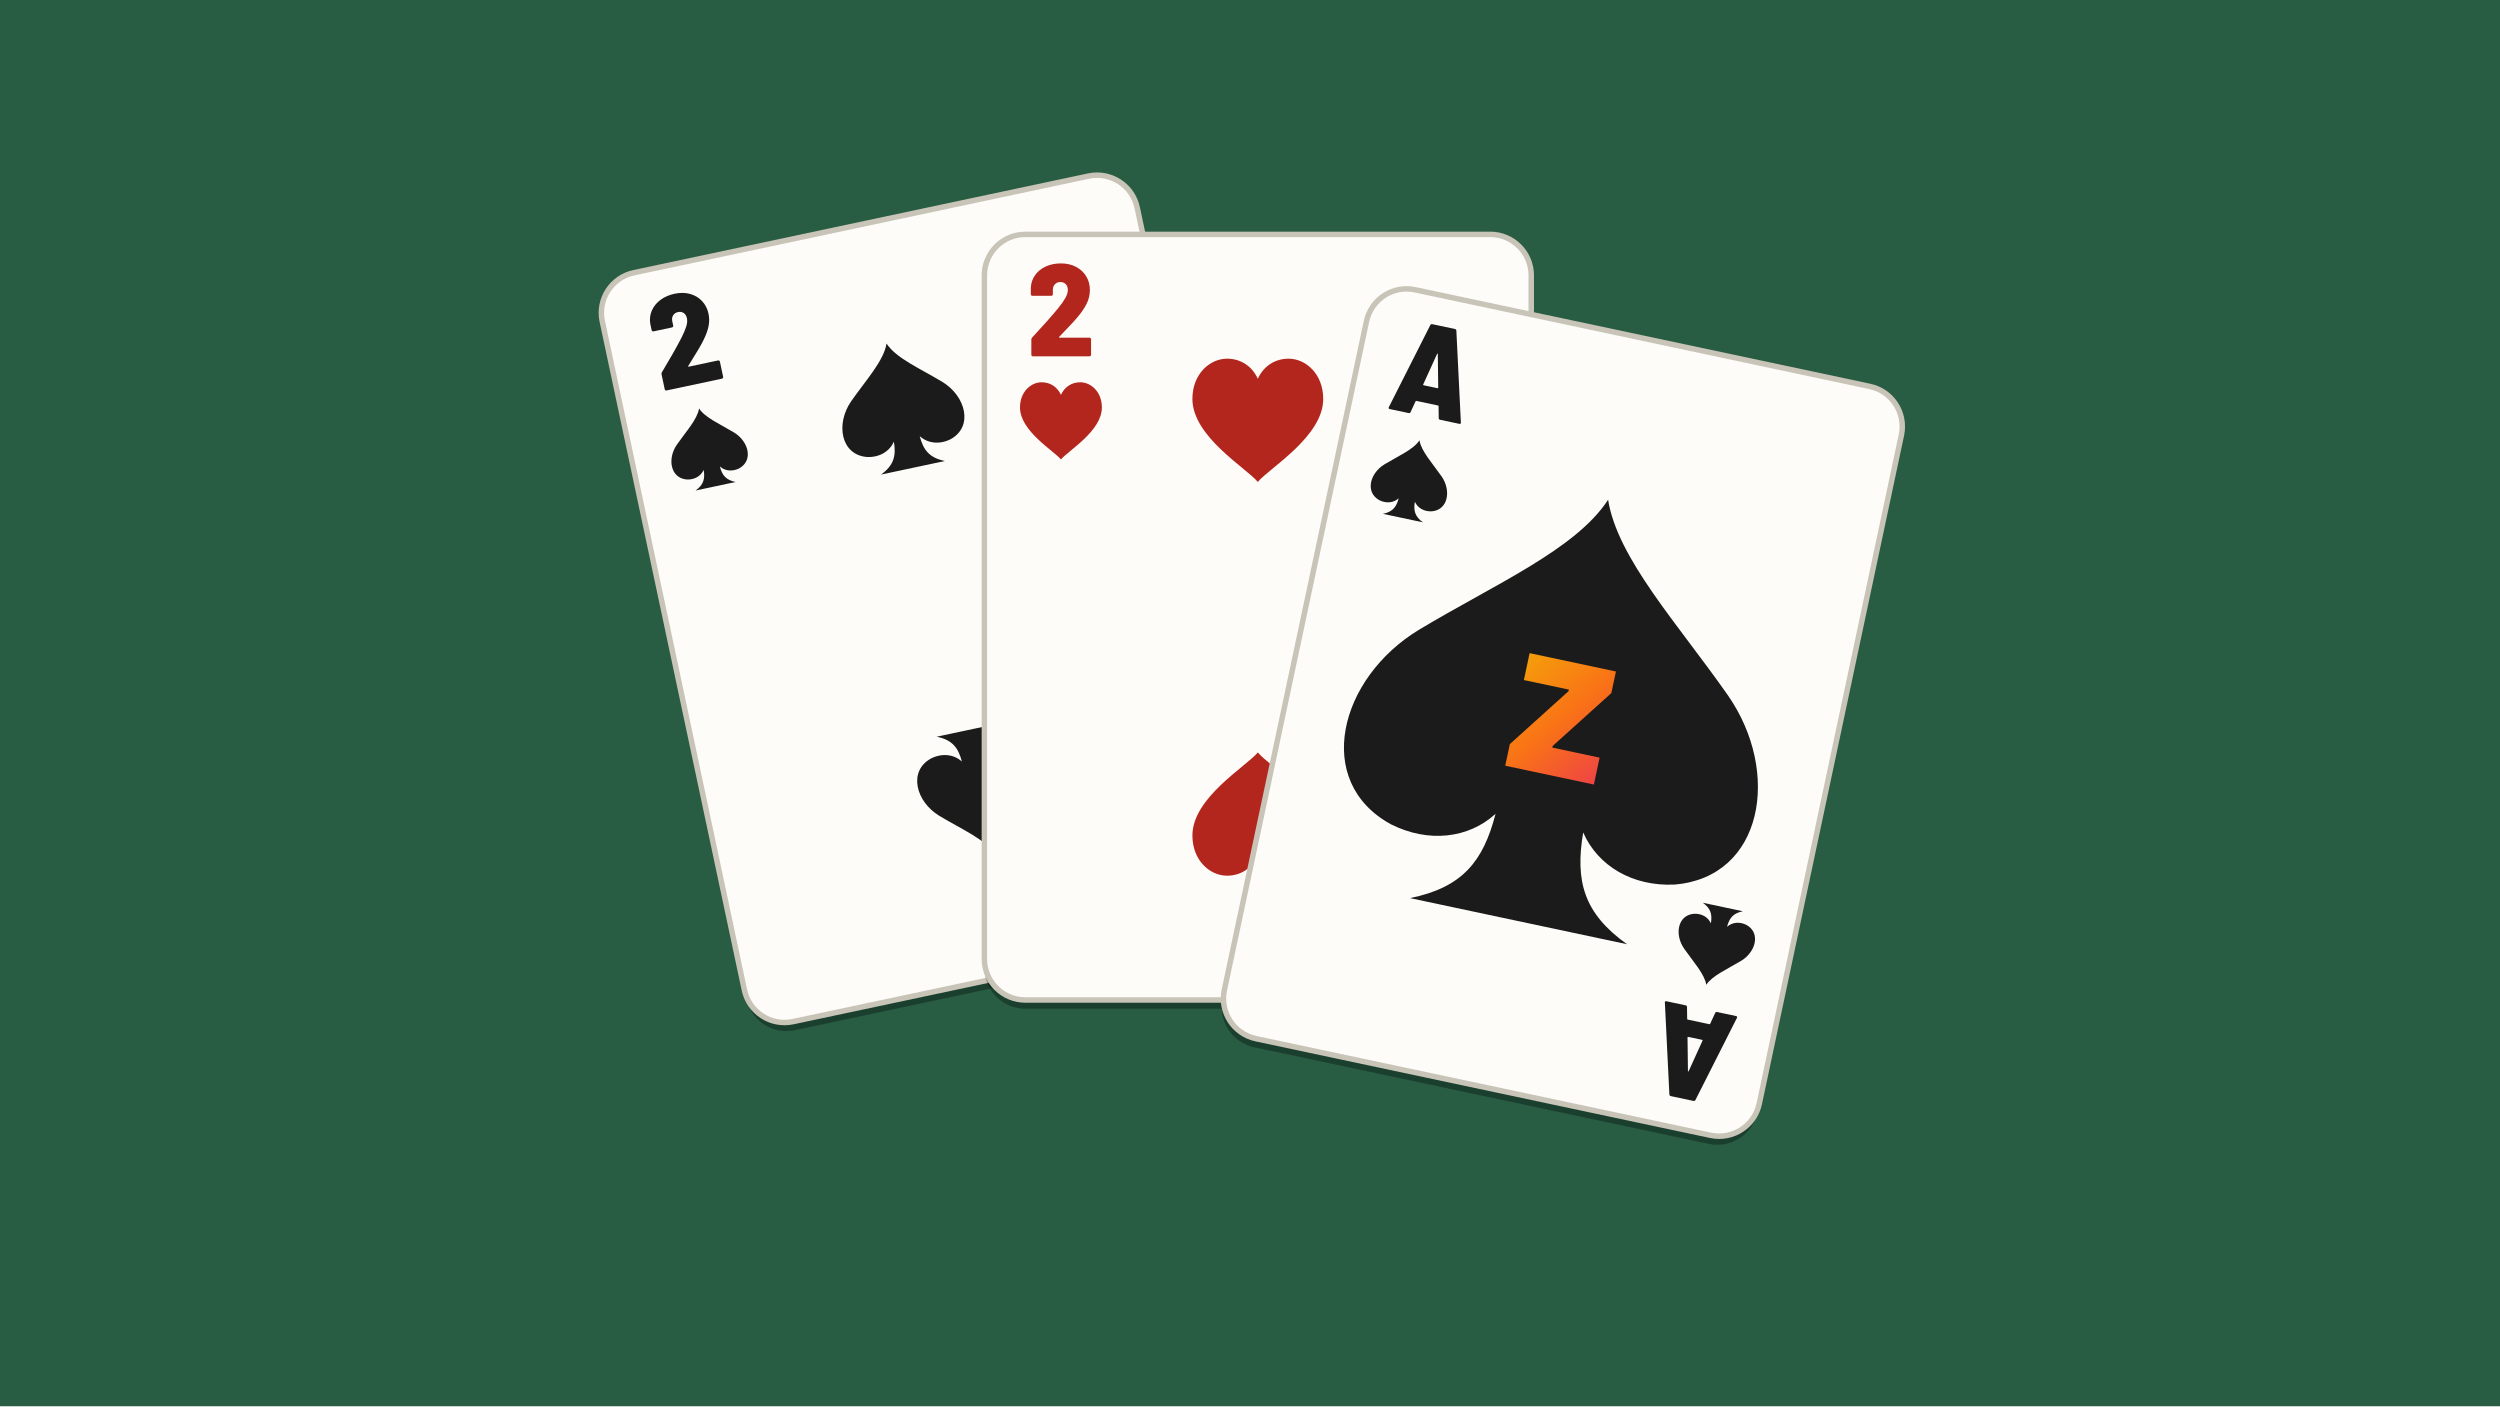
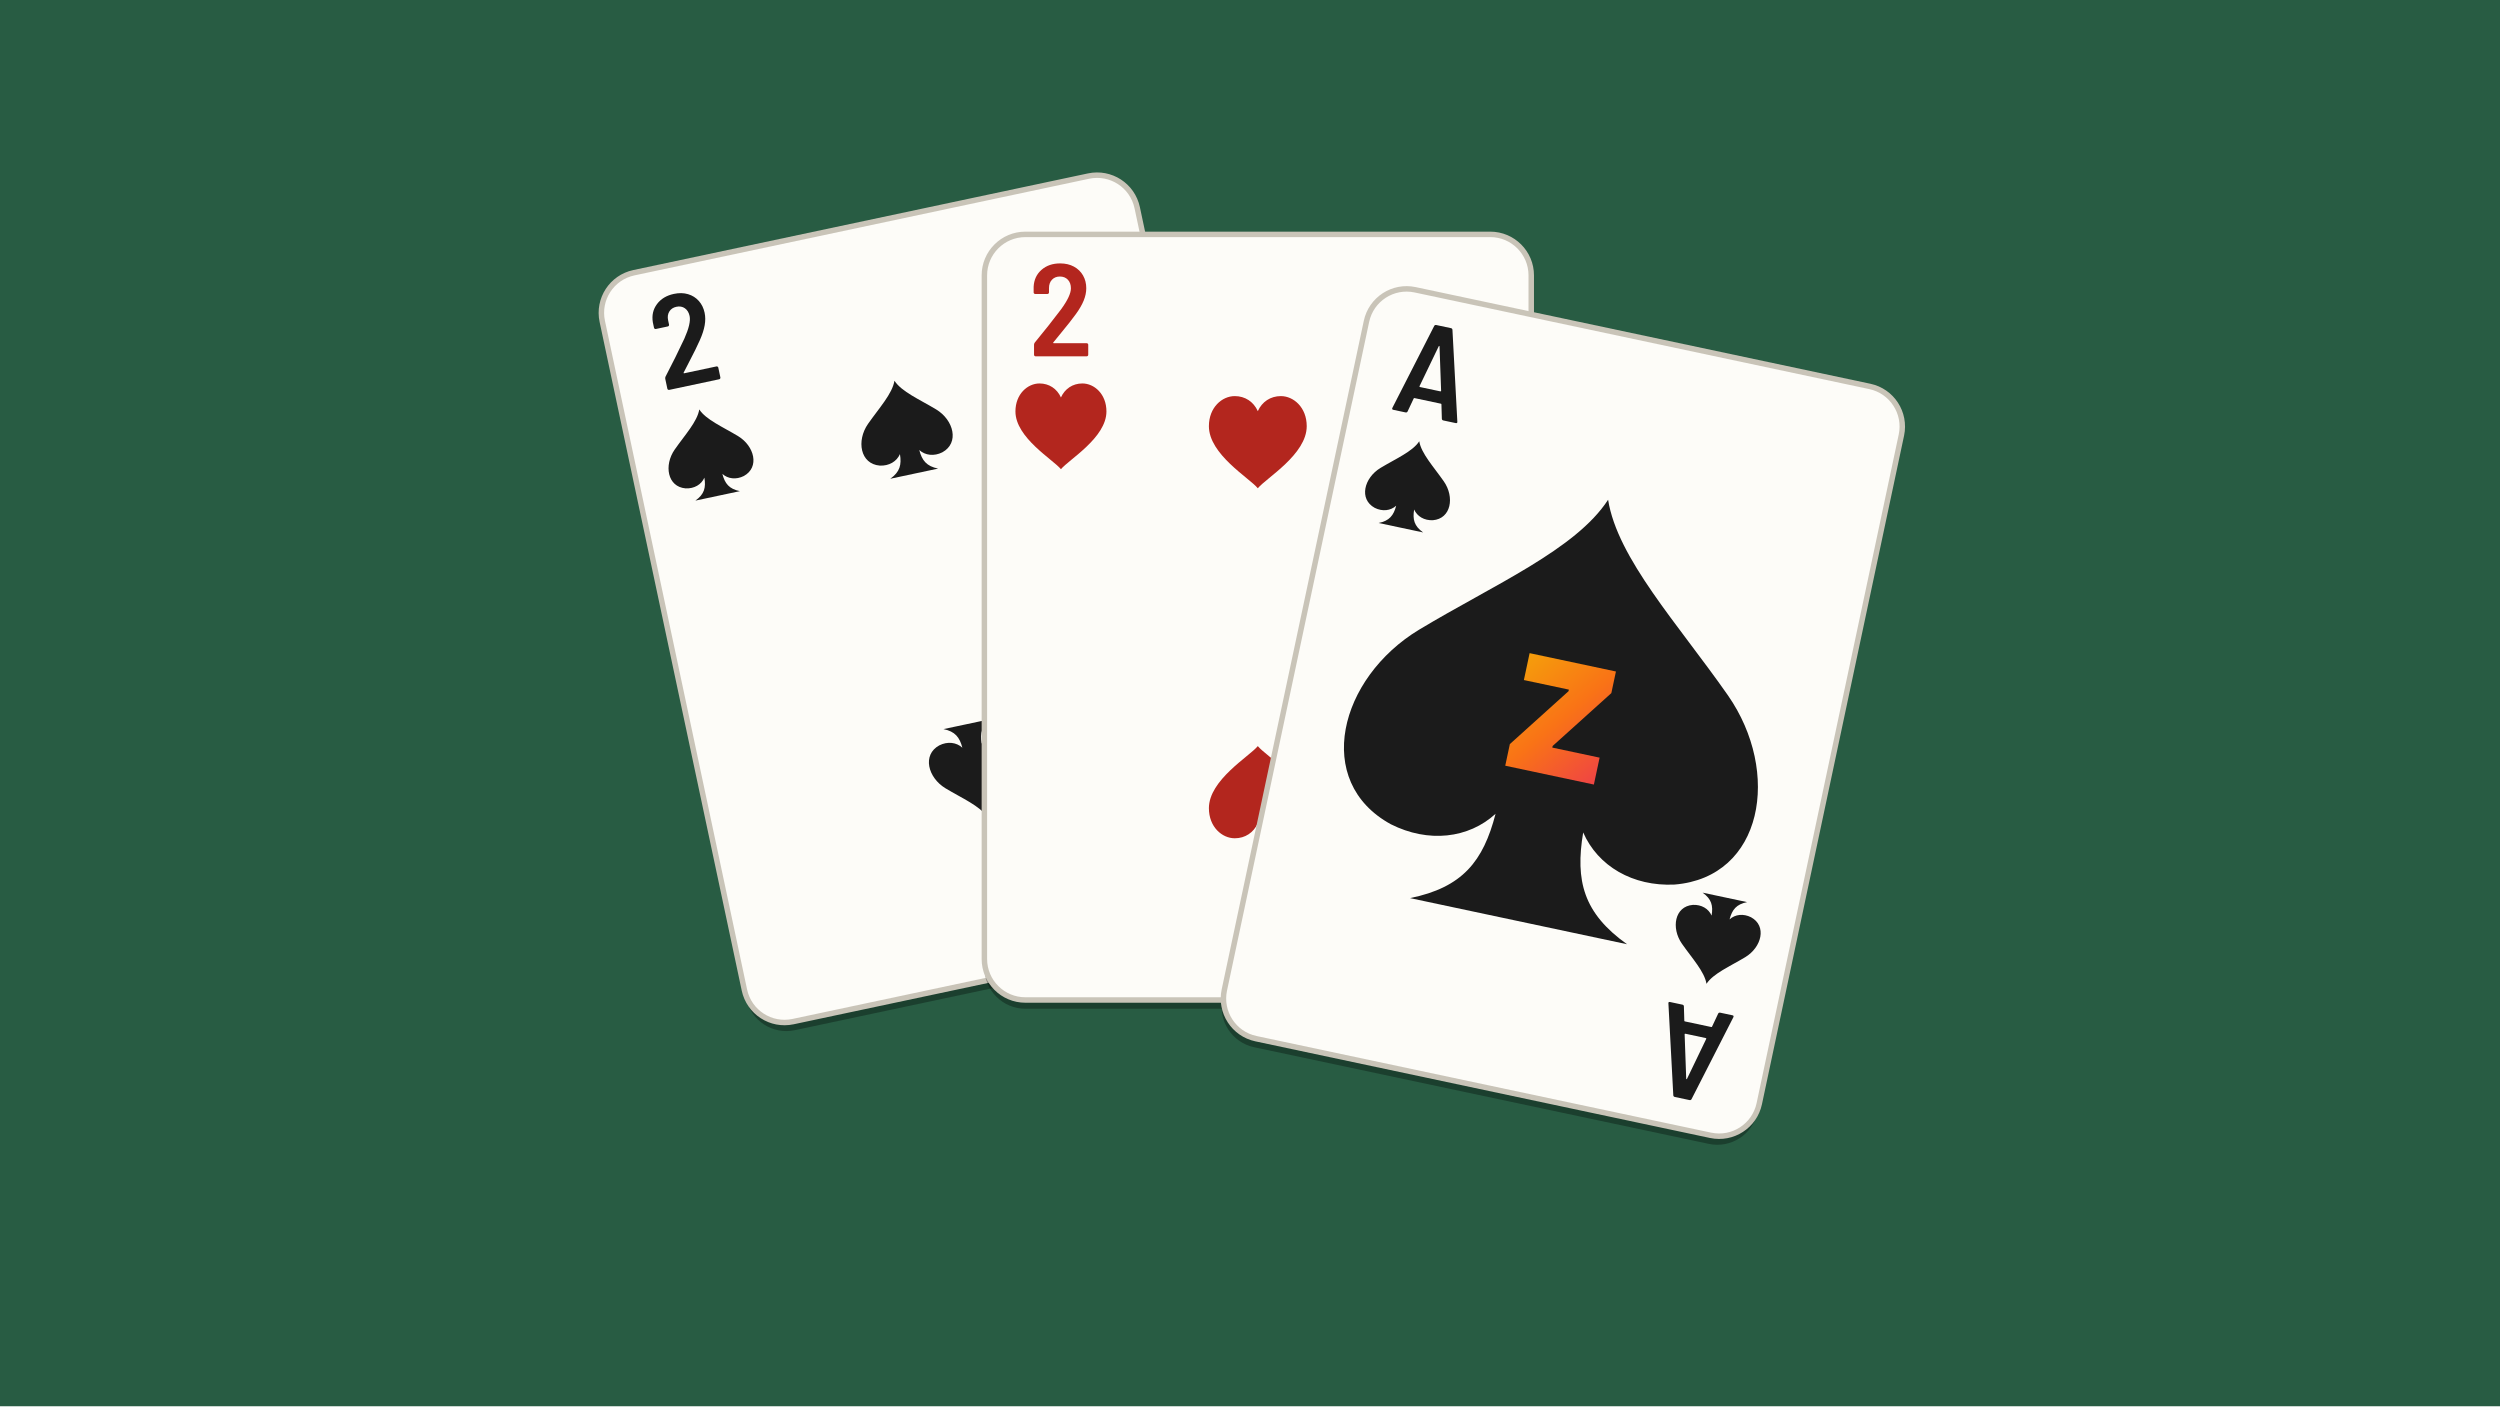
<svg xmlns="http://www.w3.org/2000/svg" width="320" height="180" viewBox="0 0 320 180">
  <defs>
-     <symbol id="zs-art-3c742b66eb" viewBox="0 0 100 140" fill="currentColor" aria-hidden="true">
+     <symbol id="zs-art-0bcb8cd5e0" viewBox="0 0 100 140" fill="currentColor" aria-hidden="true">
      <g class="zc-idx-std">
-         <path class="zc-gl" transform="translate(8.492 5.5) scale(1.2)" d="M4.38 11.16L8.94 11.16Q9.04 11.16 9.11 11.23Q9.18 11.3 9.18 11.4L9.18 13.76Q9.18 13.86 9.11 13.93Q9.04 14 8.94 14L0.32 14Q0.22 14 0.15 13.93Q0.08 13.86 0.08 13.76L0.08 11.44Q0.08 11.26 0.2 11.14Q2.7 8.46 4.22 6.6Q4.9 5.76 5.27 5.1Q5.64 4.44 5.64 3.9Q5.64 3.34 5.33 3.01Q5.02 2.68 4.5 2.68Q4 2.68 3.68 3.01Q3.36 3.34 3.36 3.86L3.36 4.54Q3.36 4.64 3.29 4.71Q3.22 4.78 3.12 4.78L0.24 4.78Q0.14 4.78 0.07 4.71Q0 4.64 0 4.54L0 3.54Q0.06 2.44 0.67 1.6Q1.28 0.76 2.3 0.3Q3.32 -0.16 4.58 -0.16Q5.9 -0.16 6.9 0.37Q7.9 0.9 8.45 1.82Q9 2.74 9 3.88Q9 4.84 8.63 5.71Q8.26 6.58 7.5 7.56Q6.68 8.62 4.78 10.56L4.32 11.04Q4.28 11.08 4.3 11.12Q4.32 11.16 4.38 11.16Z" fill="currentColor" />
-         <g transform="translate(14 34.1) scale(0.72)">
+         <path class="zc-gl" transform="translate(9.008 5.5) scale(1.2)" d="M3.06 12L8.08 12Q8.18 12 8.25 12.07Q8.32 12.14 8.32 12.24L8.32 13.76Q8.32 13.86 8.25 13.93Q8.18 14 8.08 14L0.3 14Q0.2 14 0.13 13.93Q0.06 13.86 0.06 13.76L0.06 12.22Q0.06 12.08 0.16 11.92Q2.34 9.28 4.18 6.84Q5.68 4.78 5.68 3.64Q5.68 2.82 5.22 2.33Q4.76 1.84 4 1.84Q3.26 1.84 2.8 2.32Q2.34 2.8 2.34 3.6L2.34 4.26Q2.34 4.36 2.27 4.43Q2.2 4.5 2.1 4.5L0.24 4.5Q0.14 4.5 0.07 4.43Q0 4.36 0 4.26L0 3.4Q0.08 1.8 1.2 0.82Q2.32 -0.16 4.04 -0.16Q5.24 -0.16 6.14 0.33Q7.04 0.82 7.53 1.68Q8.02 2.54 8.02 3.62Q8.02 4.54 7.63 5.5Q7.24 6.46 6.44 7.56Q5.7 8.6 3.98 10.68Q3.64 11.08 3 11.88Q2.96 11.92 2.98 11.96Q3 12 3.06 12Z" fill="currentColor" />
+         <g transform="translate(14 35.1) scale(0.8)">
          <use href="#zc-s-3" />
        </g>
      </g>
      <g class="zc-idx-std" transform="rotate(180 50 70)">
-         <path class="zc-gl" transform="translate(8.492 5.5) scale(1.2)" d="M4.38 11.16L8.94 11.16Q9.04 11.16 9.11 11.23Q9.18 11.3 9.18 11.4L9.18 13.76Q9.18 13.86 9.11 13.93Q9.04 14 8.94 14L0.32 14Q0.22 14 0.15 13.93Q0.08 13.86 0.08 13.76L0.08 11.44Q0.08 11.26 0.2 11.14Q2.7 8.46 4.22 6.6Q4.9 5.76 5.27 5.1Q5.64 4.44 5.64 3.9Q5.64 3.34 5.33 3.01Q5.02 2.68 4.5 2.68Q4 2.68 3.68 3.01Q3.36 3.34 3.36 3.86L3.36 4.54Q3.36 4.64 3.29 4.71Q3.22 4.78 3.12 4.78L0.24 4.78Q0.14 4.78 0.07 4.71Q0 4.64 0 4.54L0 3.54Q0.06 2.44 0.67 1.6Q1.28 0.76 2.3 0.3Q3.32 -0.16 4.58 -0.16Q5.9 -0.16 6.9 0.37Q7.9 0.9 8.45 1.82Q9 2.74 9 3.88Q9 4.84 8.63 5.71Q8.26 6.58 7.5 7.56Q6.68 8.62 4.78 10.56L4.32 11.04Q4.28 11.08 4.3 11.12Q4.32 11.16 4.38 11.16Z" fill="currentColor" />
-         <g transform="translate(14 34.1) scale(0.72)">
+         <path class="zc-gl" transform="translate(9.008 5.5) scale(1.2)" d="M3.06 12L8.08 12Q8.18 12 8.25 12.07Q8.32 12.14 8.32 12.24L8.32 13.76Q8.32 13.86 8.25 13.93Q8.18 14 8.08 14L0.3 14Q0.2 14 0.13 13.93Q0.06 13.86 0.06 13.76L0.06 12.22Q0.06 12.08 0.16 11.92Q2.34 9.28 4.18 6.84Q5.68 4.78 5.68 3.64Q5.68 2.82 5.22 2.33Q4.76 1.84 4 1.84Q3.26 1.84 2.8 2.32Q2.34 2.8 2.34 3.6L2.34 4.26Q2.34 4.36 2.27 4.43Q2.2 4.5 2.1 4.5L0.24 4.5Q0.14 4.5 0.07 4.43Q0 4.36 0 4.26L0 3.4Q0.08 1.8 1.2 0.82Q2.32 -0.16 4.04 -0.16Q5.24 -0.16 6.14 0.33Q7.04 0.82 7.53 1.68Q8.02 2.54 8.02 3.62Q8.02 4.54 7.63 5.5Q7.24 6.46 6.44 7.56Q5.7 8.6 3.98 10.68Q3.64 11.08 3 11.88Q2.96 11.92 2.98 11.96Q3 12 3.06 12Z" fill="currentColor" />
+         <g transform="translate(14 35.1) scale(0.8)">
          <use href="#zc-s-3" />
        </g>
      </g>
      <g class="zc-idx-row" display="none">
-         <path class="zc-gl" transform="translate(6 6) scale(2.1)" d="M4.38 11.16L8.94 11.16Q9.04 11.16 9.11 11.23Q9.18 11.3 9.18 11.4L9.18 13.76Q9.18 13.86 9.11 13.93Q9.04 14 8.94 14L0.32 14Q0.22 14 0.15 13.93Q0.08 13.86 0.08 13.76L0.08 11.44Q0.08 11.26 0.2 11.14Q2.7 8.46 4.22 6.6Q4.9 5.76 5.27 5.1Q5.64 4.44 5.64 3.9Q5.64 3.34 5.33 3.01Q5.02 2.68 4.5 2.68Q4 2.68 3.68 3.01Q3.36 3.34 3.36 3.86L3.36 4.54Q3.36 4.64 3.29 4.71Q3.22 4.78 3.12 4.78L0.24 4.78Q0.14 4.78 0.07 4.71Q0 4.64 0 4.54L0 3.54Q0.06 2.44 0.67 1.6Q1.28 0.76 2.3 0.3Q3.32 -0.16 4.58 -0.16Q5.9 -0.16 6.9 0.37Q7.9 0.9 8.45 1.82Q9 2.74 9 3.88Q9 4.84 8.63 5.71Q8.26 6.58 7.5 7.56Q6.68 8.62 4.78 10.56L4.32 11.04Q4.28 11.08 4.3 11.12Q4.32 11.16 4.38 11.16Z" fill="currentColor" />
+         <path class="zc-gl" transform="translate(6 6) scale(2.1)" d="M3.06 12L8.08 12Q8.18 12 8.25 12.07Q8.32 12.14 8.32 12.24L8.32 13.76Q8.32 13.86 8.25 13.93Q8.18 14 8.08 14L0.3 14Q0.2 14 0.13 13.93Q0.06 13.86 0.06 13.76L0.06 12.22Q0.06 12.08 0.16 11.92Q2.34 9.28 4.18 6.84Q5.68 4.78 5.68 3.64Q5.68 2.82 5.22 2.33Q4.76 1.84 4 1.84Q3.26 1.84 2.8 2.32Q2.34 2.8 2.34 3.6L2.34 4.26Q2.34 4.36 2.27 4.43Q2.2 4.5 2.1 4.5L0.24 4.5Q0.14 4.5 0.07 4.43Q0 4.36 0 4.26L0 3.4Q0.08 1.8 1.2 0.82Q2.32 -0.16 4.04 -0.16Q5.24 -0.16 6.14 0.33Q7.04 0.82 7.53 1.68Q8.02 2.54 8.02 3.62Q8.02 4.54 7.63 5.5Q7.24 6.46 6.44 7.56Q5.7 8.6 3.98 10.68Q3.64 11.08 3 11.88Q2.96 11.92 2.98 11.96Q3 12 3.06 12Z" fill="currentColor" />
        <g transform="translate(63 23) scale(1.25)">
          <use href="#zc-s-3" />
        </g>
      </g>
      <g class="zc-big">
-         <g transform="translate(50 34) scale(1.15)">
+         <g transform="translate(50 38) scale(0.86)">
          <use href="#zc-s-3" />
        </g>
-         <g transform="translate(50 106) rotate(180) scale(1.15)">
+         <g transform="translate(50 102) rotate(180) scale(0.86)">
          <use href="#zc-s-3" />
        </g>
      </g>
      <g class="zc-small" display="none">
        <g transform="translate(50 92) scale(3.1)">
          <use href="#zc-s-3" />
        </g>
      </g>
    </symbol>
-     <symbol id="zs-art-9fc2deb66c" viewBox="0 0 100 140" fill="currentColor" aria-hidden="true">
+     <symbol id="zs-art-57f58bb125" viewBox="0 0 100 140" fill="currentColor" aria-hidden="true">
      <g class="zc-idx-std">
-         <path class="zc-gl" transform="translate(8.492 5.5) scale(1.2)" d="M4.38 11.16L8.94 11.16Q9.04 11.16 9.11 11.23Q9.18 11.3 9.18 11.4L9.18 13.76Q9.18 13.86 9.11 13.93Q9.04 14 8.94 14L0.32 14Q0.22 14 0.15 13.93Q0.08 13.86 0.08 13.76L0.08 11.44Q0.08 11.26 0.2 11.14Q2.7 8.46 4.22 6.6Q4.9 5.76 5.27 5.1Q5.64 4.44 5.64 3.9Q5.64 3.34 5.33 3.01Q5.02 2.68 4.5 2.68Q4 2.68 3.68 3.01Q3.36 3.34 3.36 3.86L3.36 4.54Q3.36 4.64 3.29 4.71Q3.22 4.78 3.12 4.78L0.24 4.78Q0.14 4.78 0.07 4.71Q0 4.64 0 4.54L0 3.54Q0.06 2.44 0.67 1.6Q1.28 0.76 2.3 0.3Q3.32 -0.16 4.58 -0.16Q5.9 -0.16 6.9 0.37Q7.9 0.9 8.45 1.82Q9 2.74 9 3.88Q9 4.84 8.63 5.71Q8.26 6.58 7.5 7.56Q6.68 8.62 4.78 10.56L4.32 11.04Q4.28 11.08 4.3 11.12Q4.32 11.16 4.38 11.16Z" fill="currentColor" />
-         <g transform="translate(14 34.1) scale(0.72)">
+         <path class="zc-gl" transform="translate(9.008 5.5) scale(1.2)" d="M3.06 12L8.08 12Q8.18 12 8.25 12.07Q8.32 12.14 8.32 12.24L8.32 13.76Q8.32 13.86 8.25 13.93Q8.18 14 8.08 14L0.3 14Q0.2 14 0.13 13.93Q0.06 13.86 0.06 13.76L0.06 12.22Q0.06 12.08 0.16 11.92Q2.34 9.28 4.18 6.84Q5.68 4.78 5.68 3.64Q5.68 2.82 5.22 2.33Q4.76 1.84 4 1.84Q3.26 1.84 2.8 2.32Q2.34 2.8 2.34 3.6L2.34 4.26Q2.34 4.36 2.27 4.43Q2.2 4.5 2.1 4.5L0.24 4.5Q0.14 4.5 0.07 4.43Q0 4.36 0 4.26L0 3.4Q0.08 1.8 1.2 0.82Q2.32 -0.16 4.04 -0.16Q5.24 -0.16 6.14 0.33Q7.04 0.82 7.53 1.68Q8.02 2.54 8.02 3.62Q8.02 4.54 7.63 5.5Q7.24 6.46 6.44 7.56Q5.7 8.6 3.98 10.68Q3.64 11.08 3 11.88Q2.96 11.92 2.98 11.96Q3 12 3.06 12Z" fill="currentColor" />
+         <g transform="translate(14 35.1) scale(0.8)">
          <use href="#zc-s-2" />
        </g>
      </g>
      <g class="zc-idx-std" transform="rotate(180 50 70)">
-         <path class="zc-gl" transform="translate(8.492 5.5) scale(1.2)" d="M4.38 11.16L8.94 11.16Q9.04 11.16 9.11 11.23Q9.18 11.3 9.18 11.4L9.18 13.76Q9.18 13.86 9.11 13.93Q9.04 14 8.94 14L0.32 14Q0.22 14 0.15 13.93Q0.08 13.86 0.08 13.76L0.08 11.44Q0.08 11.26 0.2 11.14Q2.7 8.46 4.22 6.6Q4.9 5.76 5.27 5.1Q5.64 4.44 5.64 3.9Q5.64 3.34 5.33 3.01Q5.02 2.68 4.5 2.68Q4 2.68 3.68 3.01Q3.36 3.34 3.36 3.86L3.36 4.54Q3.36 4.64 3.29 4.71Q3.22 4.78 3.12 4.78L0.24 4.78Q0.14 4.78 0.07 4.71Q0 4.64 0 4.54L0 3.54Q0.06 2.44 0.67 1.6Q1.28 0.76 2.3 0.3Q3.32 -0.16 4.58 -0.16Q5.9 -0.16 6.9 0.37Q7.9 0.9 8.45 1.82Q9 2.74 9 3.88Q9 4.84 8.63 5.71Q8.26 6.58 7.5 7.56Q6.68 8.62 4.78 10.56L4.32 11.04Q4.28 11.08 4.3 11.12Q4.32 11.16 4.38 11.16Z" fill="currentColor" />
-         <g transform="translate(14 34.1) scale(0.72)">
+         <path class="zc-gl" transform="translate(9.008 5.5) scale(1.2)" d="M3.06 12L8.08 12Q8.18 12 8.25 12.07Q8.32 12.14 8.32 12.24L8.32 13.76Q8.32 13.86 8.25 13.93Q8.18 14 8.08 14L0.3 14Q0.2 14 0.13 13.93Q0.06 13.86 0.06 13.76L0.06 12.22Q0.06 12.08 0.16 11.92Q2.34 9.28 4.18 6.84Q5.68 4.78 5.68 3.64Q5.68 2.82 5.22 2.33Q4.76 1.84 4 1.84Q3.26 1.84 2.8 2.32Q2.34 2.8 2.34 3.6L2.34 4.26Q2.34 4.36 2.27 4.43Q2.2 4.5 2.1 4.5L0.24 4.5Q0.14 4.5 0.07 4.43Q0 4.36 0 4.26L0 3.4Q0.08 1.8 1.2 0.82Q2.32 -0.16 4.04 -0.16Q5.24 -0.16 6.14 0.33Q7.04 0.82 7.53 1.68Q8.02 2.54 8.02 3.62Q8.02 4.54 7.63 5.5Q7.24 6.46 6.44 7.56Q5.7 8.6 3.98 10.68Q3.64 11.08 3 11.88Q2.96 11.92 2.98 11.96Q3 12 3.06 12Z" fill="currentColor" />
+         <g transform="translate(14 35.1) scale(0.8)">
          <use href="#zc-s-2" />
        </g>
      </g>
      <g class="zc-idx-row" display="none">
-         <path class="zc-gl" transform="translate(6 6) scale(2.1)" d="M4.38 11.16L8.94 11.16Q9.04 11.16 9.11 11.23Q9.18 11.3 9.18 11.4L9.18 13.76Q9.18 13.86 9.11 13.93Q9.04 14 8.94 14L0.32 14Q0.22 14 0.15 13.93Q0.08 13.86 0.08 13.76L0.08 11.44Q0.08 11.26 0.2 11.14Q2.7 8.46 4.22 6.6Q4.9 5.76 5.27 5.1Q5.64 4.44 5.64 3.9Q5.64 3.34 5.33 3.01Q5.02 2.68 4.5 2.68Q4 2.68 3.68 3.01Q3.36 3.34 3.36 3.86L3.36 4.54Q3.36 4.64 3.29 4.71Q3.22 4.78 3.12 4.78L0.24 4.78Q0.14 4.78 0.07 4.71Q0 4.64 0 4.54L0 3.54Q0.06 2.44 0.67 1.6Q1.28 0.76 2.3 0.3Q3.32 -0.16 4.58 -0.16Q5.9 -0.16 6.9 0.37Q7.9 0.9 8.45 1.82Q9 2.74 9 3.88Q9 4.84 8.63 5.71Q8.26 6.58 7.5 7.56Q6.68 8.62 4.78 10.56L4.32 11.04Q4.28 11.08 4.3 11.12Q4.32 11.16 4.38 11.16Z" fill="currentColor" />
+         <path class="zc-gl" transform="translate(6 6) scale(2.1)" d="M3.06 12L8.08 12Q8.18 12 8.25 12.07Q8.32 12.14 8.32 12.24L8.32 13.76Q8.32 13.86 8.25 13.93Q8.18 14 8.08 14L0.3 14Q0.2 14 0.13 13.93Q0.06 13.86 0.06 13.76L0.06 12.22Q0.06 12.08 0.16 11.92Q2.34 9.28 4.18 6.84Q5.68 4.78 5.68 3.64Q5.68 2.82 5.22 2.33Q4.76 1.84 4 1.84Q3.26 1.84 2.8 2.32Q2.34 2.8 2.34 3.6L2.34 4.26Q2.34 4.36 2.27 4.43Q2.2 4.5 2.1 4.5L0.24 4.5Q0.14 4.5 0.07 4.43Q0 4.36 0 4.26L0 3.4Q0.08 1.8 1.2 0.82Q2.32 -0.16 4.04 -0.16Q5.24 -0.16 6.14 0.33Q7.04 0.82 7.53 1.68Q8.02 2.54 8.02 3.62Q8.02 4.54 7.63 5.5Q7.24 6.46 6.44 7.56Q5.7 8.6 3.98 10.68Q3.64 11.08 3 11.88Q2.96 11.92 2.98 11.96Q3 12 3.06 12Z" fill="currentColor" />
        <g transform="translate(63 23) scale(1.25)">
          <use href="#zc-s-2" />
        </g>
      </g>
      <g class="zc-big">
-         <g transform="translate(50 34) scale(1.15)">
+         <g transform="translate(50 38) scale(0.86)">
          <use href="#zc-s-2" />
        </g>
-         <g transform="translate(50 106) rotate(180) scale(1.15)">
+         <g transform="translate(50 102) rotate(180) scale(0.86)">
          <use href="#zc-s-2" />
        </g>
      </g>
      <g class="zc-small" display="none">
        <g transform="translate(50 92) scale(3.1)">
          <use href="#zc-s-2" />
        </g>
      </g>
    </symbol>
-     <symbol id="zs-art-52fb0b55c3" viewBox="0 0 100 140" fill="currentColor" aria-hidden="true">
+     <symbol id="zs-art-5d55f3eeaa" viewBox="0 0 100 140" fill="currentColor" aria-hidden="true">
      <g class="zc-idx-std">
-         <path class="zc-gl" transform="translate(7.25 5.5) scale(1.2)" d="M7.79 13.78L7.39 12.02Q7.37 11.94 7.29 11.94L3.91 11.94Q3.83 11.94 3.81 12.02L3.41 13.78Q3.37 14 3.15 14L0.21 14Q-0.05 14 0.01 13.74L3.59 0.2Q3.65 0 3.87 0L7.37 0Q7.59 0 7.65 0.2L11.23 13.74L11.25 13.82Q11.25 14 11.03 14L8.05 14Q7.83 14 7.79 13.78ZM4.51 9.38L6.65 9.38Q6.69 9.38 6.73 9.35Q6.77 9.32 6.75 9.26L5.63 4.3Q5.61 4.22 5.57 4.22Q5.53 4.22 5.51 4.3L4.41 9.28Q4.39 9.38 4.51 9.38Z" fill="currentColor" />
-         <g transform="translate(14 34.1) scale(0.72)">
+         <path class="zc-gl" transform="translate(7.91 5.5) scale(1.2)" d="M7.73 13.8L7.21 11.66Q7.19 11.58 7.11 11.58L2.99 11.58Q2.91 11.58 2.89 11.66L2.39 13.8Q2.33 14 2.11 14L0.21 14Q-0.05 14 0.01 13.74L3.65 0.2Q3.71 0 3.93 0L6.21 0Q6.43 0 6.49 0.2L10.13 13.74L10.15 13.82Q10.15 14 9.93 14L8.01 14Q7.79 14 7.73 13.8ZM3.47 9.76L6.63 9.76Q6.67 9.76 6.71 9.73Q6.75 9.7 6.73 9.64L5.09 3.08Q5.07 3.02 5.03 3.02Q4.99 3.02 4.97 3.08L3.37 9.64Q3.35 9.7 3.39 9.73Q3.43 9.76 3.47 9.76Z" fill="currentColor" />
+         <g transform="translate(14 35.1) scale(0.8)">
          <use href="#zc-s-3" />
        </g>
      </g>
      <g class="zc-idx-std" transform="rotate(180 50 70)">
-         <path class="zc-gl" transform="translate(7.25 5.5) scale(1.2)" d="M7.79 13.78L7.39 12.02Q7.37 11.94 7.29 11.94L3.91 11.94Q3.83 11.94 3.81 12.02L3.41 13.78Q3.37 14 3.15 14L0.21 14Q-0.05 14 0.01 13.74L3.59 0.2Q3.65 0 3.87 0L7.37 0Q7.59 0 7.65 0.2L11.23 13.74L11.25 13.82Q11.25 14 11.03 14L8.05 14Q7.83 14 7.79 13.78ZM4.51 9.38L6.65 9.38Q6.69 9.38 6.73 9.35Q6.77 9.32 6.75 9.26L5.63 4.3Q5.61 4.22 5.57 4.22Q5.53 4.22 5.51 4.3L4.41 9.28Q4.39 9.38 4.51 9.38Z" fill="currentColor" />
-         <g transform="translate(14 34.1) scale(0.72)">
+         <path class="zc-gl" transform="translate(7.91 5.5) scale(1.2)" d="M7.73 13.8L7.21 11.66Q7.19 11.58 7.11 11.58L2.99 11.58Q2.91 11.58 2.89 11.66L2.39 13.8Q2.33 14 2.11 14L0.21 14Q-0.05 14 0.01 13.74L3.65 0.2Q3.71 0 3.93 0L6.21 0Q6.43 0 6.49 0.2L10.13 13.74L10.15 13.82Q10.15 14 9.93 14L8.01 14Q7.79 14 7.73 13.8ZM3.47 9.76L6.63 9.76Q6.67 9.76 6.71 9.73Q6.75 9.7 6.73 9.64L5.09 3.08Q5.07 3.02 5.03 3.02Q4.99 3.02 4.97 3.08L3.37 9.64Q3.35 9.7 3.39 9.73Q3.43 9.76 3.47 9.76Z" fill="currentColor" />
+         <g transform="translate(14 35.1) scale(0.8)">
          <use href="#zc-s-3" />
        </g>
      </g>
      <g class="zc-idx-row" display="none">
-         <path class="zc-gl" transform="translate(6 6) scale(2.1)" d="M7.79 13.78L7.39 12.02Q7.37 11.94 7.29 11.94L3.91 11.94Q3.83 11.94 3.81 12.02L3.41 13.78Q3.37 14 3.15 14L0.21 14Q-0.05 14 0.01 13.74L3.59 0.2Q3.65 0 3.87 0L7.37 0Q7.59 0 7.65 0.2L11.23 13.74L11.25 13.82Q11.25 14 11.03 14L8.05 14Q7.83 14 7.79 13.78ZM4.51 9.38L6.65 9.38Q6.69 9.38 6.73 9.35Q6.77 9.32 6.75 9.26L5.63 4.3Q5.61 4.22 5.57 4.22Q5.53 4.22 5.51 4.3L4.41 9.28Q4.39 9.38 4.51 9.38Z" fill="currentColor" />
+         <path class="zc-gl" transform="translate(6 6) scale(2.1)" d="M7.73 13.8L7.21 11.66Q7.19 11.58 7.11 11.58L2.99 11.58Q2.91 11.58 2.89 11.66L2.39 13.8Q2.33 14 2.11 14L0.21 14Q-0.05 14 0.01 13.74L3.65 0.2Q3.71 0 3.93 0L6.21 0Q6.43 0 6.49 0.2L10.13 13.74L10.15 13.82Q10.15 14 9.93 14L8.01 14Q7.79 14 7.73 13.8ZM3.47 9.76L6.63 9.76Q6.67 9.76 6.71 9.73Q6.75 9.7 6.73 9.64L5.09 3.08Q5.07 3.02 5.03 3.02Q4.99 3.02 4.97 3.08L3.37 9.64Q3.35 9.7 3.39 9.73Q3.43 9.76 3.47 9.76Z" fill="currentColor" />
        <g transform="translate(63 23) scale(1.25)">
          <use href="#zc-s-3" />
        </g>
      </g>
      <g class="zc-big">
        <g transform="translate(50 70) scale(3.9)">
          <use href="#zc-s-3" />
        </g>
        <path transform="translate(50 71.17) scale(1.415703)" d="M-5.852 7.438L5.852 7.438L5.852 3.885L-0.392 3.885L-0.392 3.667L5.602 -4.583L5.602 -7.438L-5.798 -7.438L-5.798 -3.885L0.142 -3.885L0.142 -3.678L-5.852 4.583Z" fill="url(#zc-g-mark)" />
      </g>
      <g class="zc-small" display="none">
        <g transform="translate(50 92) scale(3.1)">
          <use href="#zc-s-3" />
        </g>
        <path transform="translate(50 92.93) scale(1.125303)" d="M-5.852 7.438L5.852 7.438L5.852 3.885L-0.392 3.885L-0.392 3.667L5.602 -4.583L5.602 -7.438L-5.798 -7.438L-5.798 -3.885L0.142 -3.885L0.142 -3.678L-5.852 4.583Z" fill="url(#zc-g-mark)" />
      </g>
    </symbol>
    <symbol id="zc-s-3" overflow="visible">
      <path d="M0-10.2C1-7.6 4.4-5.2 7.4-2.4 10.6 .6 10.8 5.6 6.8 6.8 4.9 7.3 3.1 6.7 2.1 5.3 2.2 7.6 2.9 9 5.2 10H-5.2C-2.9 9-2.2 7.6-2.1 5.3-3.1 6.7-4.9 7.3-6.8 6.8-10.8 5.6-10.6 .6-7.4-2.4-4.4-5.2-1 -7.6 0-10.2Z" />
    </symbol>
    <symbol id="zc-s-2" overflow="visible">
      <path d="M0 9.8C-1.8 7.6-10.4 2.6-10.4-3.4-10.4-7.4-7.6-9.8-4.9-9.8-2.7-9.8-.9-8.6 0-6.6 .9-8.6 2.7-9.8 4.9-9.8 7.6-9.8 10.4-7.4 10.4-3.4 10.4 2.6 1.8 7.6 0 9.8Z" />
    </symbol>
    <linearGradient id="zc-g-mark" x1="0" y1="0" x2="1" y2="1">
      <stop offset="0" stop-color="#f59e0b" />
      <stop offset=".5" stop-color="#f97316" />
      <stop offset="1" stop-color="#ef4444" />
    </linearGradient>
  </defs>
  <rect width="320" height="180" fill="#285c43" />
  <g transform="translate(76 36) rotate(-12) scale(0.7)" style="color:#1b1b1b">
    <rect y="1.6" width="100" height="140" rx="7.5" fill="rgba(0,0,0,0.32)" />
    <rect width="100" height="140" rx="7.5" fill="#fdfcf8" stroke="#c9c4b8" />
-     <use href="#zs-art-3c742b66eb" width="100" height="140" />
+     <use href="#zs-art-0bcb8cd5e0" width="100" height="140" />
  </g>
  <g transform="translate(126 30) scale(0.7)" style="color:#b3261e">
    <rect y="1.6" width="100" height="140" rx="7.5" fill="rgba(0,0,0,0.32)" />
    <rect width="100" height="140" rx="7.5" fill="#fdfcf8" stroke="#c9c4b8" />
-     <use href="#zs-art-9fc2deb66c" width="100" height="140" />
+     <use href="#zs-art-57f58bb125" width="100" height="140" />
  </g>
  <g transform="translate(176 36) rotate(12) scale(0.7)" style="color:#1b1b1b">
    <rect y="1.6" width="100" height="140" rx="7.5" fill="rgba(0,0,0,0.32)" />
    <rect width="100" height="140" rx="7.5" fill="#fdfcf8" stroke="#c9c4b8" />
-     <use href="#zs-art-52fb0b55c3" width="100" height="140" />
+     <use href="#zs-art-5d55f3eeaa" width="100" height="140" />
  </g>
</svg>
